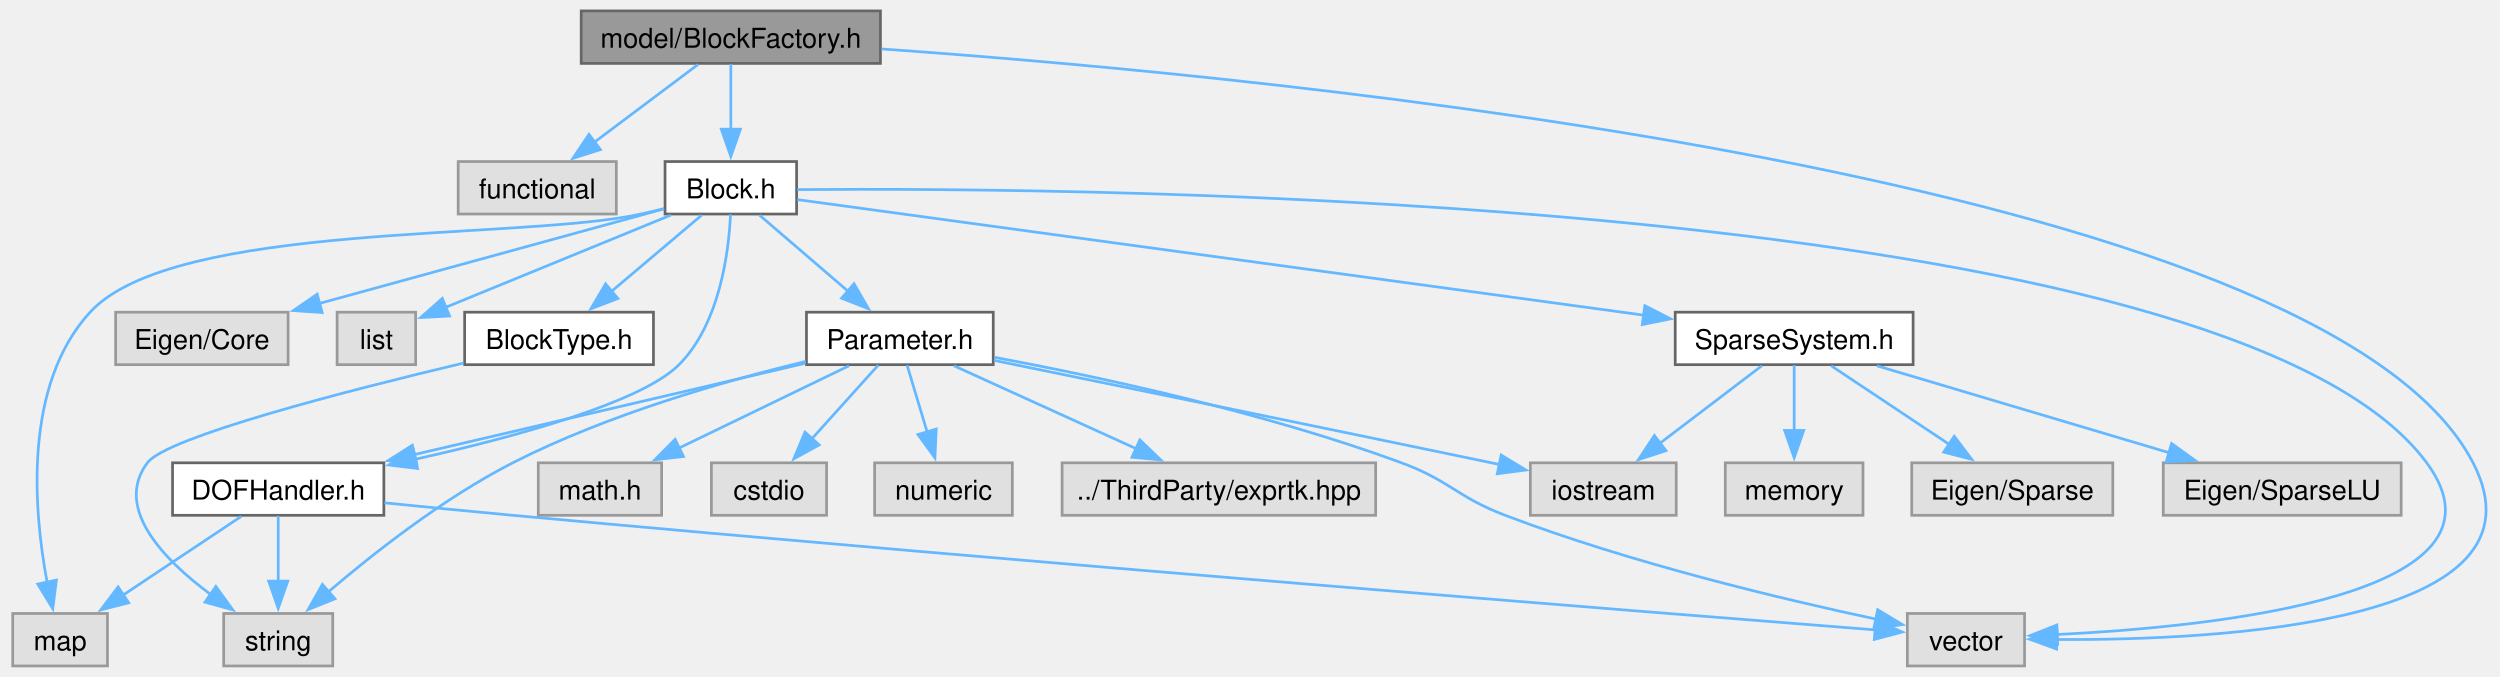
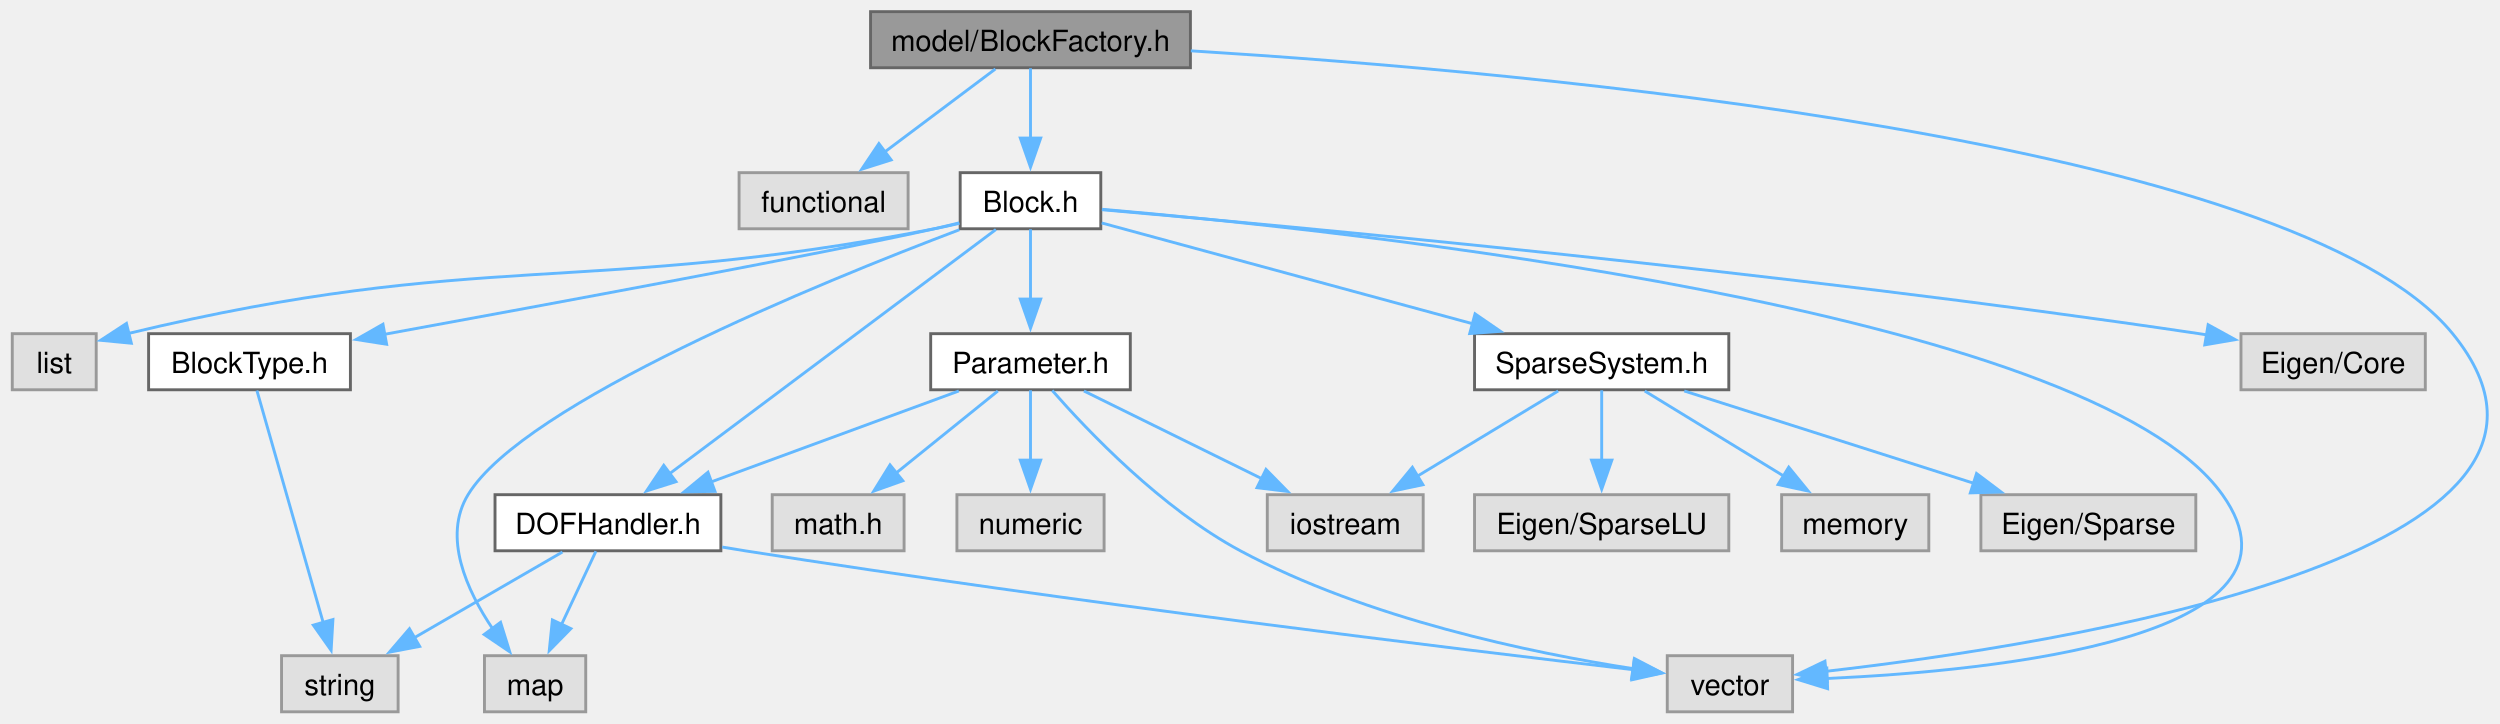
- <svg xmlns="http://www.w3.org/2000/svg" xmlns:xlink="http://www.w3.org/1999/xlink" width="916pt" height="248pt" viewBox="0.00 0.00 915.59 248.25">
+ <svg xmlns="http://www.w3.org/2000/svg" xmlns:xlink="http://www.w3.org/1999/xlink" width="857pt" height="248pt" viewBox="0.00 0.00 857.44 248.25">
  <g id="graph0" class="graph" transform="scale(1 1) rotate(0) translate(4 244.25)">
    <g id="Node000001" class="node">
      <g id="a_Node000001">
        <a xlink:title="Define the block factory functional.">
-           <polygon fill="#999999" stroke="#666666" points="318.25,-240.25 208.5,-240.25 208.5,-221 318.25,-221 318.25,-240.25" />
-           <text text-anchor="middle" x="263.38" y="-226.75" font-family="Helvetica,sans-Serif" font-size="10.00">model/BlockFactory.h</text>
+           <polygon fill="#999999" stroke="#666666" points="404.27,-240.25 294.52,-240.25 294.52,-221 404.27,-221 404.27,-240.25" />
+           <text text-anchor="middle" x="349.4" y="-226.75" font-family="Helvetica,sans-Serif" font-size="10.00">model/BlockFactory.h</text>
        </a>
      </g>
    </g>
    <g id="Node000002" class="node">
      <g id="a_Node000002">
        <a xlink:title=" ">
-           <polygon fill="#e0e0e0" stroke="#999999" points="221.38,-185 163.38,-185 163.38,-165.75 221.38,-165.75 221.38,-185" />
-           <text text-anchor="middle" x="192.38" y="-171.5" font-family="Helvetica,sans-Serif" font-size="10.00">functional</text>
+           <polygon fill="#e0e0e0" stroke="#999999" points="307.4,-185 249.4,-185 249.4,-165.75 307.4,-165.75 307.4,-185" />
+           <text text-anchor="middle" x="278.4" y="-171.5" font-family="Helvetica,sans-Serif" font-size="10.00">functional</text>
        </a>
      </g>
    </g>
    <g id="edge1_Node000001_Node000002" class="edge">
      <g id="a_edge1_Node000001_Node000002">
        <a xlink:title=" ">
-           <path fill="none" stroke="#63b8ff" d="M251.33,-220.59C240.97,-212.82 225.77,-201.42 213.41,-192.15" />
-           <polygon fill="#63b8ff" stroke="#63b8ff" points="215.55,-189.38 205.45,-186.18 211.35,-194.98 215.55,-189.38" />
+           <path fill="none" stroke="#63b8ff" d="M337.36,-220.59C326.99,-212.82 311.8,-201.42 299.43,-192.15" />
+           <polygon fill="#63b8ff" stroke="#63b8ff" points="301.58,-189.38 291.48,-186.18 297.38,-194.98 301.58,-189.38" />
        </a>
      </g>
    </g>
    <g id="Node000003" class="node">
      <g id="a_Node000003">
        <a xlink:title=" ">
-           <polygon fill="#e0e0e0" stroke="#999999" points="737.88,-19.25 694.88,-19.25 694.88,0 737.88,0 737.88,-19.25" />
-           <text text-anchor="middle" x="716.38" y="-5.75" font-family="Helvetica,sans-Serif" font-size="10.00">vector</text>
+           <polygon fill="#e0e0e0" stroke="#999999" points="610.9,-19.25 567.9,-19.25 567.9,0 610.9,0 610.9,-19.25" />
+           <text text-anchor="middle" x="589.4" y="-5.75" font-family="Helvetica,sans-Serif" font-size="10.00">vector</text>
        </a>
      </g>
    </g>
    <g id="edge2_Node000001_Node000003" class="edge">
      <g id="a_edge2_Node000001_Node000003">
        <a xlink:title=" ">
-           <path fill="none" stroke="#63b8ff" d="M318.68,-226.29C463.81,-216.1 848.1,-179.45 902.38,-74.5 932.74,-15.79 810.81,-9.35 749.56,-9.69" />
-           <polygon fill="#63b8ff" stroke="#63b8ff" points="749.65,-6.19 739.69,-9.82 749.74,-13.19 749.65,-6.19" />
+           <path fill="none" stroke="#63b8ff" d="M404.42,-226.81C520.29,-219.61 783.2,-196.16 837.4,-129.75 899.43,-53.74 702.27,-23.01 621.91,-13.84" />
+           <polygon fill="#63b8ff" stroke="#63b8ff" points="622.77,-10.41 612.45,-12.8 622.01,-17.37 622.77,-10.41" />
        </a>
      </g>
    </g>
    <g id="Node000004" class="node">
      <g id="a_Node000004">
        <a xlink:href="_block_8h.html" target="_top" xlink:title="model::Block source file">
-           <polygon fill="white" stroke="#666666" points="287.5,-185 239.25,-185 239.25,-165.75 287.5,-165.75 287.5,-185" />
-           <text text-anchor="middle" x="263.38" y="-171.5" font-family="Helvetica,sans-Serif" font-size="10.00">Block.h</text>
+           <polygon fill="white" stroke="#666666" points="373.52,-185 325.27,-185 325.27,-165.75 373.52,-165.75 373.52,-185" />
+           <text text-anchor="middle" x="349.4" y="-171.5" font-family="Helvetica,sans-Serif" font-size="10.00">Block.h</text>
        </a>
      </g>
    </g>
    <g id="edge3_Node000001_Node000004" class="edge">
      <g id="a_edge3_Node000001_Node000004">
        <a xlink:title=" ">
-           <path fill="none" stroke="#63b8ff" d="M263.38,-220.83C263.38,-214.32 263.38,-205.17 263.38,-196.87" />
-           <polygon fill="#63b8ff" stroke="#63b8ff" points="266.88,-196.87 263.38,-186.87 259.88,-196.87 266.88,-196.87" />
+           <path fill="none" stroke="#63b8ff" d="M349.4,-220.83C349.4,-214.32 349.4,-205.17 349.4,-196.87" />
+           <polygon fill="#63b8ff" stroke="#63b8ff" points="352.9,-196.87 349.4,-186.87 345.9,-196.87 352.9,-196.87" />
        </a>
      </g>
    </g>
    <g id="edge7_Node000004_Node000003" class="edge">
      <g id="a_edge7_Node000004_Node000003">
        <a xlink:title=" ">
-           <path fill="none" stroke="#63b8ff" d="M287.75,-174.71C393.79,-175.59 812.89,-172.73 885.38,-74.5 921.09,-26.1 808.44,-14.37 749.68,-11.53" />
-           <polygon fill="#63b8ff" stroke="#63b8ff" points="750.02,-8.04 739.88,-11.12 749.73,-15.03 750.02,-8.04" />
+           <path fill="none" stroke="#63b8ff" d="M374,-172.43C455.31,-165.44 712.8,-138.49 758.4,-74.5 793.31,-25.51 681.06,-14.07 622.55,-11.42" />
+           <polygon fill="#63b8ff" stroke="#63b8ff" points="622.93,-7.93 612.8,-11.04 622.66,-14.93 622.93,-7.93" />
        </a>
      </g>
    </g>
    <g id="Node000005" class="node">
      <g id="a_Node000005">
        <a xlink:title=" ">
-           <polygon fill="#e0e0e0" stroke="#999999" points="101,-129.75 37.75,-129.75 37.75,-110.5 101,-110.5 101,-129.75" />
-           <text text-anchor="middle" x="69.38" y="-116.25" font-family="Helvetica,sans-Serif" font-size="10.00">Eigen/Core</text>
+           <polygon fill="#e0e0e0" stroke="#999999" points="828.02,-129.75 764.77,-129.75 764.77,-110.5 828.02,-110.5 828.02,-129.75" />
+           <text text-anchor="middle" x="796.4" y="-116.25" font-family="Helvetica,sans-Serif" font-size="10.00">Eigen/Core</text>
        </a>
      </g>
    </g>
    <g id="edge4_Node000004_Node000005" class="edge">
      <g id="a_edge4_Node000004_Node000005">
        <a xlink:title=" ">
-           <path fill="none" stroke="#63b8ff" d="M238.8,-167.63C207.07,-158.92 151.3,-143.61 112.45,-132.95" />
-           <polygon fill="#63b8ff" stroke="#63b8ff" points="113.5,-129.61 102.93,-130.34 111.65,-136.36 113.5,-129.61" />
+           <path fill="none" stroke="#63b8ff" d="M373.89,-172.29C436.67,-166.81 608.37,-150.94 750.4,-129.75 751.24,-129.62 752.1,-129.49 752.95,-129.36" />
+           <polygon fill="#63b8ff" stroke="#63b8ff" points="753.5,-132.82 762.79,-127.71 752.35,-125.91 753.5,-132.82" />
        </a>
      </g>
    </g>
    <g id="Node000006" class="node">
      <g id="a_Node000006">
        <a xlink:title=" ">
-           <polygon fill="#e0e0e0" stroke="#999999" points="147.78,-129.75 118.97,-129.75 118.97,-110.5 147.78,-110.5 147.78,-129.75" />
-           <text text-anchor="middle" x="133.38" y="-116.25" font-family="Helvetica,sans-Serif" font-size="10.00">list</text>
+           <polygon fill="#e0e0e0" stroke="#999999" points="28.8,-129.75 0,-129.75 0,-110.5 28.8,-110.5 28.8,-129.75" />
+           <text text-anchor="middle" x="14.4" y="-116.25" font-family="Helvetica,sans-Serif" font-size="10.00">list</text>
        </a>
      </g>
    </g>
    <g id="edge5_Node000004_Node000006" class="edge">
      <g id="a_edge5_Node000004_Node000006">
        <a xlink:title=" ">
-           <path fill="none" stroke="#63b8ff" d="M241.32,-165.34C218.43,-155.97 182.69,-141.32 158.67,-131.48" />
-           <polygon fill="#63b8ff" stroke="#63b8ff" points="160.22,-128.34 149.63,-127.79 157.56,-134.81 160.22,-128.34" />
+           <path fill="none" stroke="#63b8ff" d="M324.97,-167.62C322.09,-166.93 319.19,-166.29 316.4,-165.75 197.26,-142.59 160.86,-158.88 40.02,-129.87" />
+           <polygon fill="#63b8ff" stroke="#63b8ff" points="40.86,-126.47 30.31,-127.48 39.18,-133.27 40.86,-126.47" />
        </a>
      </g>
    </g>
    <g id="Node000007" class="node">
      <g id="a_Node000007">
        <a xlink:title=" ">
-           <polygon fill="#e0e0e0" stroke="#999999" points="34.75,-19.25 0,-19.25 0,0 34.75,0 34.75,-19.25" />
-           <text text-anchor="middle" x="17.38" y="-5.75" font-family="Helvetica,sans-Serif" font-size="10.00">map</text>
+           <polygon fill="#e0e0e0" stroke="#999999" points="196.78,-19.25 162.03,-19.25 162.03,0 196.78,0 196.78,-19.25" />
+           <text text-anchor="middle" x="179.4" y="-5.75" font-family="Helvetica,sans-Serif" font-size="10.00">map</text>
        </a>
      </g>
    </g>
    <g id="edge6_Node000004_Node000007" class="edge">
      <g id="a_edge6_Node000004_Node000007">
        <a xlink:title=" ">
-           <path fill="none" stroke="#63b8ff" d="M238.92,-167.75C236.05,-167.04 233.15,-166.36 230.38,-165.75 185.84,-155.98 59.23,-163.32 28.38,-129.75 3.74,-102.94 7.68,-56.98 12.62,-30.68" />
-           <polygon fill="#63b8ff" stroke="#63b8ff" points="16.02,-31.5 14.69,-20.99 9.18,-30.04 16.02,-31.5" />
+           <path fill="none" stroke="#63b8ff" d="M325,-165.42C277.49,-147.42 175.52,-105.92 156.4,-74.5 147.61,-60.06 155.89,-41.75 164.87,-28.44" />
+           <polygon fill="#63b8ff" stroke="#63b8ff" points="167.55,-30.71 170.7,-20.59 161.93,-26.53 167.55,-30.71" />
        </a>
      </g>
    </g>
    <g id="Node000008" class="node">
      <g id="a_Node000008">
        <a xlink:href="_block_type_8h.html" target="_top" xlink:title="Specifies the types of blocks and their parameters.">
-           <polygon fill="white" stroke="#666666" points="235,-129.75 165.75,-129.75 165.75,-110.5 235,-110.5 235,-129.75" />
-           <text text-anchor="middle" x="200.38" y="-116.25" font-family="Helvetica,sans-Serif" font-size="10.00">BlockType.h</text>
+           <polygon fill="white" stroke="#666666" points="116.03,-129.75 46.78,-129.75 46.78,-110.5 116.03,-110.5 116.03,-129.75" />
+           <text text-anchor="middle" x="81.4" y="-116.25" font-family="Helvetica,sans-Serif" font-size="10.00">BlockType.h</text>
        </a>
      </g>
    </g>
    <g id="edge8_Node000004_Node000008" class="edge">
      <g id="a_edge8_Node000004_Node000008">
        <a xlink:title=" ">
-           <path fill="none" stroke="#63b8ff" d="M252.69,-165.34C243.67,-157.72 230.54,-146.62 219.69,-137.45" />
-           <polygon fill="#63b8ff" stroke="#63b8ff" points="221.96,-134.78 212.06,-131 217.44,-140.13 221.96,-134.78" />
+           <path fill="none" stroke="#63b8ff" d="M324.94,-167.78C322.07,-167.07 319.17,-166.37 316.4,-165.75 281.17,-157.81 185.36,-140.07 127.53,-129.5" />
+           <polygon fill="#63b8ff" stroke="#63b8ff" points="128.46,-126.11 117.99,-127.76 127.2,-133 128.46,-126.11" />
        </a>
      </g>
    </g>
    <g id="Node000010" class="node">
      <g id="a_Node000010">
        <a xlink:href="_d_o_f_handler_8h.html" target="_top" xlink:title="model::DOFHandler source file">
-           <polygon fill="white" stroke="#666666" points="136.12,-74.5 58.62,-74.5 58.62,-55.25 136.12,-55.25 136.12,-74.5" />
-           <text text-anchor="middle" x="97.38" y="-61" font-family="Helvetica,sans-Serif" font-size="10.00">DOFHandler.h</text>
+           <polygon fill="white" stroke="#666666" points="243.15,-74.5 165.65,-74.5 165.65,-55.25 243.15,-55.25 243.15,-74.5" />
+           <text text-anchor="middle" x="204.4" y="-61" font-family="Helvetica,sans-Serif" font-size="10.00">DOFHandler.h</text>
        </a>
      </g>
    </g>
    <g id="edge10_Node000004_Node000010" class="edge">
      <g id="a_edge10_Node000004_Node000010">
        <a xlink:title=" ">
-           <path fill="none" stroke="#63b8ff" d="M263.27,-165.64C262.63,-151.99 259.39,-125.6 244.38,-110.5 230.61,-96.66 184.54,-84.06 147.6,-75.8" />
-           <polygon fill="#63b8ff" stroke="#63b8ff" points="148.47,-72.41 137.95,-73.71 146.98,-79.25 148.47,-72.41" />
+           <path fill="none" stroke="#63b8ff" d="M337.53,-165.5C313,-147.14 256.4,-104.79 225.49,-81.66" />
+           <polygon fill="#63b8ff" stroke="#63b8ff" points="227.75,-78.97 217.64,-75.78 223.55,-84.58 227.75,-78.97" />
        </a>
      </g>
    </g>
    <g id="Node000011" class="node">
      <g id="a_Node000011">
        <a xlink:href="_parameter_8h.html" target="_top" xlink:title="model::Parameter source file">
-           <polygon fill="white" stroke="#666666" points="359.62,-129.75 291.12,-129.75 291.12,-110.5 359.62,-110.5 359.62,-129.75" />
-           <text text-anchor="middle" x="325.38" y="-116.25" font-family="Helvetica,sans-Serif" font-size="10.00">Parameter.h</text>
+           <polygon fill="white" stroke="#666666" points="383.65,-129.75 315.15,-129.75 315.15,-110.5 383.65,-110.5 383.65,-129.75" />
+           <text text-anchor="middle" x="349.4" y="-116.25" font-family="Helvetica,sans-Serif" font-size="10.00">Parameter.h</text>
        </a>
      </g>
    </g>
    <g id="edge14_Node000004_Node000011" class="edge">
      <g id="a_edge14_Node000004_Node000011">
        <a xlink:title=" ">
-           <path fill="none" stroke="#63b8ff" d="M273.89,-165.34C282.76,-157.72 295.69,-146.62 306.36,-137.45" />
-           <polygon fill="#63b8ff" stroke="#63b8ff" points="308.56,-140.18 313.86,-131.01 304,-134.87 308.56,-140.18" />
+           <path fill="none" stroke="#63b8ff" d="M349.4,-165.58C349.4,-159.07 349.4,-149.92 349.4,-141.62" />
+           <polygon fill="#63b8ff" stroke="#63b8ff" points="352.9,-141.62 349.4,-131.62 345.9,-141.62 352.9,-141.62" />
+         </a>
+       </g>
+     </g>
+     <g id="Node000015" class="node">
+       <g id="a_Node000015">
+         <a xlink:href="_sparse_system_8h.html" target="_top" xlink:title="SparseSystem source file.">
+           <polygon fill="white" stroke="#666666" points="589.02,-129.75 501.77,-129.75 501.77,-110.5 589.02,-110.5 589.02,-129.75" />
+           <text text-anchor="middle" x="545.4" y="-116.25" font-family="Helvetica,sans-Serif" font-size="10.00">SparseSystem.h</text>
+         </a>
+       </g>
+     </g>
+     <g id="edge20_Node000004_Node000015" class="edge">
+       <g id="a_edge20_Node000004_Node000015">
+         <a xlink:title=" ">
+           <path fill="none" stroke="#63b8ff" d="M373.83,-167.74C405.65,-159.09 461.87,-143.82 501.25,-133.12" />
+           <polygon fill="#63b8ff" stroke="#63b8ff" points="501.94,-136.56 510.67,-130.56 500.11,-129.8 501.94,-136.56" />
+         </a>
+       </g>
+     </g>
+     <g id="Node000009" class="node">
+       <g id="a_Node000009">
+         <a xlink:title=" ">
+           <polygon fill="#e0e0e0" stroke="#999999" points="132.4,-19.25 92.4,-19.25 92.4,0 132.4,0 132.4,-19.25" />
+           <text text-anchor="middle" x="112.4" y="-5.75" font-family="Helvetica,sans-Serif" font-size="10.00">string</text>
+         </a>
+       </g>
+     </g>
+     <g id="edge9_Node000008_Node000009" class="edge">
+       <g id="a_edge9_Node000008_Node000009">
+         <a xlink:title=" ">
+           <path fill="none" stroke="#63b8ff" d="M83.94,-110.25C88.89,-92.92 99.94,-54.23 106.73,-30.49" />
+           <polygon fill="#63b8ff" stroke="#63b8ff" points="110.03,-31.66 109.41,-21.08 103.3,-29.74 110.03,-31.66" />
+         </a>
+       </g>
+     </g>
+     <g id="edge13_Node000010_Node000003" class="edge">
+       <g id="a_edge13_Node000010_Node000003">
+         <a xlink:title=" ">
+           <path fill="none" stroke="#63b8ff" d="M243.61,-56.53C246.25,-56.08 248.86,-55.65 251.4,-55.25 362.95,-37.66 495.95,-21.51 556.48,-14.41" />
+           <polygon fill="#63b8ff" stroke="#63b8ff" points="556.57,-17.93 566.09,-13.29 555.76,-10.98 556.57,-17.93" />
+         </a>
+       </g>
+     </g>
+     <g id="edge11_Node000010_Node000007" class="edge">
+       <g id="a_edge11_Node000010_Node000007">
+         <a xlink:title=" ">
+           <path fill="none" stroke="#63b8ff" d="M200.27,-55.08C197.07,-48.26 192.51,-38.56 188.47,-29.95" />
+           <polygon fill="#63b8ff" stroke="#63b8ff" points="191.68,-28.54 184.26,-20.98 185.34,-31.52 191.68,-28.54" />
+         </a>
+       </g>
+     </g>
+     <g id="edge12_Node000010_Node000009" class="edge">
+       <g id="a_edge12_Node000010_Node000009">
+         <a xlink:title=" ">
+           <path fill="none" stroke="#63b8ff" d="M188.79,-54.84C174.78,-46.73 153.97,-34.68 137.6,-25.21" />
+           <polygon fill="#63b8ff" stroke="#63b8ff" points="139.8,-22.44 129.39,-20.46 136.29,-28.5 139.8,-22.44" />
+         </a>
+       </g>
+     </g>
+     <g id="edge18_Node000011_Node000003" class="edge">
+       <g id="a_edge18_Node000011_Node000003">
+         <a xlink:title=" ">
+           <path fill="none" stroke="#63b8ff" d="M356.85,-110.26C368.97,-96.43 394.31,-69.79 421.4,-55.25 464.88,-31.91 521.35,-20.18 556.49,-14.75" />
+           <polygon fill="#63b8ff" stroke="#63b8ff" points="556.64,-18.27 566.04,-13.36 555.64,-11.34 556.64,-18.27" />
+         </a>
+       </g>
+     </g>
+     <g id="edge19_Node000011_Node000010" class="edge">
+       <g id="a_edge19_Node000011_Node000010">
+         <a xlink:title=" ">
+           <path fill="none" stroke="#63b8ff" d="M324.8,-110.09C301.47,-101.52 266.16,-88.56 239.8,-78.88" />
+           <polygon fill="#63b8ff" stroke="#63b8ff" points="241.13,-75.64 230.54,-75.47 238.72,-82.21 241.13,-75.64" />
+         </a>
+       </g>
+     </g>
+     <g id="Node000012" class="node">
+       <g id="a_Node000012">
+         <a xlink:title=" ">
+           <polygon fill="#e0e0e0" stroke="#999999" points="306.02,-74.5 260.77,-74.5 260.77,-55.25 306.02,-55.25 306.02,-74.5" />
+           <text text-anchor="middle" x="283.4" y="-61" font-family="Helvetica,sans-Serif" font-size="10.00">math.h</text>
+         </a>
+       </g>
+     </g>
+     <g id="edge15_Node000011_Node000012" class="edge">
+       <g id="a_edge15_Node000011_Node000012">
+         <a xlink:title=" ">
+           <path fill="none" stroke="#63b8ff" d="M338.2,-110.09C328.66,-102.4 314.73,-91.15 303.29,-81.93" />
+           <polygon fill="#63b8ff" stroke="#63b8ff" points="305.59,-79.28 295.61,-75.73 301.19,-84.73 305.59,-79.28" />
+         </a>
+       </g>
+     </g>
+     <g id="Node000013" class="node">
+       <g id="a_Node000013">
+         <a xlink:title=" ">
+           <polygon fill="#e0e0e0" stroke="#999999" points="484.15,-74.5 430.65,-74.5 430.65,-55.25 484.15,-55.25 484.15,-74.5" />
+           <text text-anchor="middle" x="457.4" y="-61" font-family="Helvetica,sans-Serif" font-size="10.00">iostream</text>
+         </a>
+       </g>
+     </g>
+     <g id="edge16_Node000011_Node000013" class="edge">
+       <g id="a_edge16_Node000011_Node000013">
+         <a xlink:title=" ">
+           <path fill="none" stroke="#63b8ff" d="M367.72,-110.09C384.48,-101.83 409.53,-89.48 428.9,-79.93" />
+           <polygon fill="#63b8ff" stroke="#63b8ff" points="430.21,-83.18 437.63,-75.62 427.12,-76.9 430.21,-83.18" />
+         </a>
+       </g>
+     </g>
+     <g id="Node000014" class="node">
+       <g id="a_Node000014">
+         <a xlink:title=" ">
+           <polygon fill="#e0e0e0" stroke="#999999" points="374.65,-74.5 324.15,-74.5 324.15,-55.25 374.65,-55.25 374.65,-74.5" />
+           <text text-anchor="middle" x="349.4" y="-61" font-family="Helvetica,sans-Serif" font-size="10.00">numeric</text>
+         </a>
+       </g>
+     </g>
+     <g id="edge17_Node000011_Node000014" class="edge">
+       <g id="a_edge17_Node000011_Node000014">
+         <a xlink:title=" ">
+           <path fill="none" stroke="#63b8ff" d="M349.4,-110.33C349.4,-103.82 349.4,-94.67 349.4,-86.37" />
+           <polygon fill="#63b8ff" stroke="#63b8ff" points="352.9,-86.37 349.4,-76.37 345.9,-86.37 352.9,-86.37" />
+         </a>
+       </g>
+     </g>
+     <g id="edge23_Node000015_Node000013" class="edge">
+       <g id="a_edge23_Node000015_Node000013">
+         <a xlink:title=" ">
+           <path fill="none" stroke="#63b8ff" d="M530.47,-110.09C517.2,-102.06 497.53,-90.16 481.95,-80.73" />
+           <polygon fill="#63b8ff" stroke="#63b8ff" points="484.06,-77.92 473.7,-75.74 480.44,-83.91 484.06,-77.92" />
+         </a>
+       </g>
+     </g>
+     <g id="Node000016" class="node">
+       <g id="a_Node000016">
+         <a xlink:title=" ">
+           <polygon fill="#e0e0e0" stroke="#999999" points="749.27,-74.5 675.52,-74.5 675.52,-55.25 749.27,-55.25 749.27,-74.5" />
+           <text text-anchor="middle" x="712.4" y="-61" font-family="Helvetica,sans-Serif" font-size="10.00">Eigen/Sparse</text>
+         </a>
+       </g>
+     </g>
+     <g id="edge21_Node000015_Node000016" class="edge">
+       <g id="a_edge21_Node000015_Node000016">
+         <a xlink:title=" ">
+           <path fill="none" stroke="#63b8ff" d="M573.73,-110.09C601.08,-101.37 642.72,-88.09 673.24,-78.36" />
+           <polygon fill="#63b8ff" stroke="#63b8ff" points="674.03,-81.78 682.49,-75.41 671.9,-75.12 674.03,-81.78" />
        </a>
      </g>
    </g>
    <g id="Node000017" class="node">
      <g id="a_Node000017">
-         <a xlink:href="_sparse_system_8h.html" target="_top" xlink:title="SparseSystem source file.">
-           <polygon fill="white" stroke="#666666" points="697,-129.75 609.75,-129.75 609.75,-110.5 697,-110.5 697,-129.75" />
-           <text text-anchor="middle" x="653.38" y="-116.25" font-family="Helvetica,sans-Serif" font-size="10.00">SparseSystem.h</text>
-         </a>
-       </g>
-     </g>
-     <g id="edge23_Node000004_Node000017" class="edge">
-       <g id="a_edge23_Node000004_Node000017">
-         <a xlink:title=" ">
-           <path fill="none" stroke="#63b8ff" d="M287.77,-171.04C349.31,-162.64 512.08,-140.42 598.17,-128.66" />
-           <polygon fill="#63b8ff" stroke="#63b8ff" points="598.61,-132.14 608.04,-127.31 597.66,-125.2 598.61,-132.14" />
-         </a>
-       </g>
-     </g>
-     <g id="Node000009" class="node">
-       <g id="a_Node000009">
-         <a xlink:title=" ">
-           <polygon fill="#e0e0e0" stroke="#999999" points="117.38,-19.25 77.38,-19.25 77.38,0 117.38,0 117.38,-19.25" />
-           <text text-anchor="middle" x="97.38" y="-5.75" font-family="Helvetica,sans-Serif" font-size="10.00">string</text>
-         </a>
-       </g>
-     </g>
-     <g id="edge9_Node000008_Node000009" class="edge">
-       <g id="a_edge9_Node000008_Node000009">
-         <a xlink:title=" ">
-           <path fill="none" stroke="#63b8ff" d="M165.28,-111.08C122.92,-101.02 56.45,-83.97 49.38,-74.5 37.04,-58 55.17,-39.15 72.57,-26.23" />
-           <polygon fill="#63b8ff" stroke="#63b8ff" points="74.5,-29.15 80.72,-20.57 70.51,-23.4 74.5,-29.15" />
-         </a>
-       </g>
-     </g>
-     <g id="edge13_Node000010_Node000003" class="edge">
-       <g id="a_edge13_Node000010_Node000003">
-         <a xlink:title=" ">
-           <path fill="none" stroke="#63b8ff" d="M136.32,-59.83C151.06,-58.34 167.98,-56.67 183.38,-55.25 372.42,-37.86 599.46,-19.78 683.23,-13.21" />
-           <polygon fill="#63b8ff" stroke="#63b8ff" points="683.33,-16.71 693.02,-12.44 682.78,-9.73 683.33,-16.71" />
-         </a>
-       </g>
-     </g>
-     <g id="edge11_Node000010_Node000007" class="edge">
-       <g id="a_edge11_Node000010_Node000007">
-         <a xlink:title=" ">
-           <path fill="none" stroke="#63b8ff" d="M83.8,-54.84C71.97,-46.96 54.54,-35.36 40.5,-26.02" />
-           <polygon fill="#63b8ff" stroke="#63b8ff" points="42.54,-23.17 32.27,-20.54 38.66,-29 42.54,-23.17" />
-         </a>
-       </g>
-     </g>
-     <g id="edge12_Node000010_Node000009" class="edge">
-       <g id="a_edge12_Node000010_Node000009">
-         <a xlink:title=" ">
-           <path fill="none" stroke="#63b8ff" d="M97.38,-55.08C97.38,-48.57 97.38,-39.42 97.38,-31.12" />
-           <polygon fill="#63b8ff" stroke="#63b8ff" points="100.88,-31.12 97.38,-21.12 93.88,-31.12 100.88,-31.12" />
-         </a>
-       </g>
-     </g>
-     <g id="edge20_Node000011_Node000003" class="edge">
-       <g id="a_edge20_Node000011_Node000003">
-         <a xlink:title=" ">
-           <path fill="none" stroke="#63b8ff" d="M359.99,-113.21C397.51,-106.22 458.8,-93.16 509.38,-74.5 527.14,-67.95 529.68,-61.98 547.38,-55.25 593.5,-37.7 649.22,-24.44 683.73,-17.1" />
-           <polygon fill="#63b8ff" stroke="#63b8ff" points="684.02,-20.62 693.1,-15.15 682.59,-13.76 684.02,-20.62" />
-         </a>
-       </g>
-     </g>
-     <g id="edge19_Node000011_Node000009" class="edge">
-       <g id="a_edge19_Node000011_Node000009">
-         <a xlink:title=" ">
-           <path fill="none" stroke="#63b8ff" d="M290.85,-111.71C261.29,-104.57 218.14,-92.23 183.38,-74.5 157.93,-61.52 132.07,-41.13 115.44,-26.89" />
-           <polygon fill="#63b8ff" stroke="#63b8ff" points="118.19,-24.64 108.36,-20.69 113.58,-29.91 118.19,-24.64" />
-         </a>
-       </g>
-     </g>
-     <g id="edge22_Node000011_Node000010" class="edge">
-       <g id="a_edge22_Node000011_Node000010">
-         <a xlink:title=" ">
-           <path fill="none" stroke="#63b8ff" d="M290.75,-111.04C252.55,-102.12 190.76,-87.69 147.33,-77.54" />
-           <polygon fill="#63b8ff" stroke="#63b8ff" points="148.16,-74.14 137.63,-75.28 146.57,-80.96 148.16,-74.14" />
-         </a>
-       </g>
-     </g>
-     <g id="Node000012" class="node">
-       <g id="a_Node000012">
-         <a xlink:title=" ">
-           <polygon fill="#e0e0e0" stroke="#999999" points="238,-74.5 192.75,-74.5 192.75,-55.25 238,-55.25 238,-74.5" />
-           <text text-anchor="middle" x="215.38" y="-61" font-family="Helvetica,sans-Serif" font-size="10.00">math.h</text>
-         </a>
-       </g>
-     </g>
-     <g id="edge15_Node000011_Node000012" class="edge">
-       <g id="a_edge15_Node000011_Node000012">
-         <a xlink:title=" ">
-           <path fill="none" stroke="#63b8ff" d="M306.71,-110.09C289.65,-101.83 264.13,-89.48 244.4,-79.93" />
-           <polygon fill="#63b8ff" stroke="#63b8ff" points="246.01,-76.82 235.49,-75.61 242.96,-83.12 246.01,-76.82" />
-         </a>
-       </g>
-     </g>
-     <g id="Node000013" class="node">
-       <g id="a_Node000013">
-         <a xlink:title=" ">
-           <polygon fill="#e0e0e0" stroke="#999999" points="298.5,-74.5 256.25,-74.5 256.25,-55.25 298.5,-55.25 298.5,-74.5" />
-           <text text-anchor="middle" x="277.38" y="-61" font-family="Helvetica,sans-Serif" font-size="10.00">cstdio</text>
-         </a>
-       </g>
-     </g>
-     <g id="edge16_Node000011_Node000013" class="edge">
-       <g id="a_edge16_Node000011_Node000013">
-         <a xlink:title=" ">
-           <path fill="none" stroke="#63b8ff" d="M317.45,-110.33C310.82,-102.98 301.16,-92.26 292.99,-83.19" />
-           <polygon fill="#63b8ff" stroke="#63b8ff" points="295.78,-81.07 286.49,-75.98 290.58,-85.75 295.78,-81.07" />
-         </a>
-       </g>
-     </g>
-     <g id="Node000014" class="node">
-       <g id="a_Node000014">
-         <a xlink:title=" ">
-           <polygon fill="#e0e0e0" stroke="#999999" points="610.12,-74.5 556.62,-74.5 556.62,-55.25 610.12,-55.25 610.12,-74.5" />
-           <text text-anchor="middle" x="583.38" y="-61" font-family="Helvetica,sans-Serif" font-size="10.00">iostream</text>
-         </a>
-       </g>
-     </g>
-     <g id="edge17_Node000011_Node000014" class="edge">
-       <g id="a_edge17_Node000011_Node000014">
-         <a xlink:title=" ">
-           <path fill="none" stroke="#63b8ff" d="M359.96,-112.06C402.79,-103.31 477.98,-87.89 542.38,-74.5 543.37,-74.29 544.38,-74.08 545.4,-73.87" />
-           <polygon fill="#63b8ff" stroke="#63b8ff" points="545.92,-77.34 554.99,-71.86 544.49,-70.49 545.92,-77.34" />
-         </a>
-       </g>
-     </g>
-     <g id="Node000015" class="node">
-       <g id="a_Node000015">
-         <a xlink:title=" ">
-           <polygon fill="#e0e0e0" stroke="#999999" points="366.62,-74.5 316.12,-74.5 316.12,-55.25 366.62,-55.25 366.62,-74.5" />
-           <text text-anchor="middle" x="341.38" y="-61" font-family="Helvetica,sans-Serif" font-size="10.00">numeric</text>
-         </a>
-       </g>
-     </g>
-     <g id="edge18_Node000011_Node000015" class="edge">
-       <g id="a_edge18_Node000011_Node000015">
-         <a xlink:title=" ">
-           <path fill="none" stroke="#63b8ff" d="M328.02,-110.33C330.02,-103.67 332.85,-94.24 335.39,-85.78" />
-           <polygon fill="#63b8ff" stroke="#63b8ff" points="338.71,-86.89 338.24,-76.31 332.01,-84.88 338.71,-86.89" />
-         </a>
-       </g>
-     </g>
-     <g id="Node000016" class="node">
-       <g id="a_Node000016">
-         <a xlink:title=" ">
-           <polygon fill="#e0e0e0" stroke="#999999" points="499.88,-74.5 384.88,-74.5 384.88,-55.25 499.88,-55.25 499.88,-74.5" />
-           <text text-anchor="middle" x="442.38" y="-61" font-family="Helvetica,sans-Serif" font-size="10.00">../ThirdParty/exprtk.hpp</text>
-         </a>
-       </g>
-     </g>
-     <g id="edge21_Node000011_Node000016" class="edge">
-       <g id="a_edge21_Node000011_Node000016">
-         <a xlink:title=" ">
-           <path fill="none" stroke="#63b8ff" d="M345.22,-110.09C363.54,-101.75 391.02,-89.25 412.08,-79.66" />
-           <polygon fill="#63b8ff" stroke="#63b8ff" points="413.4,-82.91 421.05,-75.58 410.5,-76.54 413.4,-82.91" />
-         </a>
-       </g>
-     </g>
-     <g id="edge26_Node000017_Node000014" class="edge">
-       <g id="a_edge26_Node000017_Node000014">
-         <a xlink:title=" ">
-           <path fill="none" stroke="#63b8ff" d="M641.5,-110.09C631.28,-102.32 616.3,-90.92 604.11,-81.65" />
-           <polygon fill="#63b8ff" stroke="#63b8ff" points="606.36,-78.96 596.28,-75.69 602.12,-84.53 606.36,-78.96" />
+         <a xlink:title=" ">
+           <polygon fill="#e0e0e0" stroke="#999999" points="589.02,-74.5 501.77,-74.5 501.77,-55.25 589.02,-55.25 589.02,-74.5" />
+           <text text-anchor="middle" x="545.4" y="-61" font-family="Helvetica,sans-Serif" font-size="10.00">Eigen/SparseLU</text>
+         </a>
+       </g>
+     </g>
+     <g id="edge22_Node000015_Node000017" class="edge">
+       <g id="a_edge22_Node000015_Node000017">
+         <a xlink:title=" ">
+           <path fill="none" stroke="#63b8ff" d="M545.4,-110.33C545.4,-103.82 545.4,-94.67 545.4,-86.37" />
+           <polygon fill="#63b8ff" stroke="#63b8ff" points="548.9,-86.37 545.4,-76.37 541.9,-86.37 548.9,-86.37" />
        </a>
      </g>
    </g>
    <g id="Node000018" class="node">
      <g id="a_Node000018">
        <a xlink:title=" ">
-           <polygon fill="#e0e0e0" stroke="#999999" points="770.25,-74.5 696.5,-74.5 696.5,-55.25 770.25,-55.25 770.25,-74.5" />
-           <text text-anchor="middle" x="733.38" y="-61" font-family="Helvetica,sans-Serif" font-size="10.00">Eigen/Sparse</text>
-         </a>
-       </g>
-     </g>
-     <g id="edge24_Node000017_Node000018" class="edge">
-       <g id="a_edge24_Node000017_Node000018">
-         <a xlink:title=" ">
-           <path fill="none" stroke="#63b8ff" d="M666.95,-110.09C678.78,-102.21 696.21,-90.61 710.25,-81.27" />
-           <polygon fill="#63b8ff" stroke="#63b8ff" points="712.09,-84.25 718.48,-75.79 708.21,-78.42 712.09,-84.25" />
-         </a>
-       </g>
-     </g>
-     <g id="Node000019" class="node">
-       <g id="a_Node000019">
-         <a xlink:title=" ">
-           <polygon fill="#e0e0e0" stroke="#999999" points="876,-74.5 788.75,-74.5 788.75,-55.25 876,-55.25 876,-74.5" />
-           <text text-anchor="middle" x="832.38" y="-61" font-family="Helvetica,sans-Serif" font-size="10.00">Eigen/SparseLU</text>
-         </a>
-       </g>
-     </g>
-     <g id="edge25_Node000017_Node000019" class="edge">
-       <g id="a_edge25_Node000017_Node000019">
-         <a xlink:title=" ">
-           <path fill="none" stroke="#63b8ff" d="M683.74,-110.09C713.18,-101.33 758.08,-87.98 790.83,-78.23" />
-           <polygon fill="#63b8ff" stroke="#63b8ff" points="791.82,-81.59 800.41,-75.38 789.83,-74.88 791.82,-81.59" />
-         </a>
-       </g>
-     </g>
-     <g id="Node000020" class="node">
-       <g id="a_Node000020">
-         <a xlink:title=" ">
-           <polygon fill="#e0e0e0" stroke="#999999" points="678.62,-74.5 628.12,-74.5 628.12,-55.25 678.62,-55.25 678.62,-74.5" />
-           <text text-anchor="middle" x="653.38" y="-61" font-family="Helvetica,sans-Serif" font-size="10.00">memory</text>
-         </a>
-       </g>
-     </g>
-     <g id="edge27_Node000017_Node000020" class="edge">
-       <g id="a_edge27_Node000017_Node000020">
-         <a xlink:title=" ">
-           <path fill="none" stroke="#63b8ff" d="M653.38,-110.33C653.38,-103.82 653.38,-94.67 653.38,-86.37" />
-           <polygon fill="#63b8ff" stroke="#63b8ff" points="656.88,-86.37 653.38,-76.37 649.88,-86.37 656.88,-86.37" />
+           <polygon fill="#e0e0e0" stroke="#999999" points="657.65,-74.5 607.15,-74.5 607.15,-55.25 657.65,-55.25 657.65,-74.5" />
+           <text text-anchor="middle" x="632.4" y="-61" font-family="Helvetica,sans-Serif" font-size="10.00">memory</text>
+         </a>
+       </g>
+     </g>
+     <g id="edge24_Node000015_Node000018" class="edge">
+       <g id="a_edge24_Node000015_Node000018">
+         <a xlink:title=" ">
+           <path fill="none" stroke="#63b8ff" d="M560.16,-110.09C573.28,-102.06 592.72,-90.16 608.13,-80.73" />
+           <polygon fill="#63b8ff" stroke="#63b8ff" points="609.58,-83.95 616.28,-75.74 605.92,-77.98 609.58,-83.95" />
        </a>
      </g>
    </g>
  </g>
</svg>
